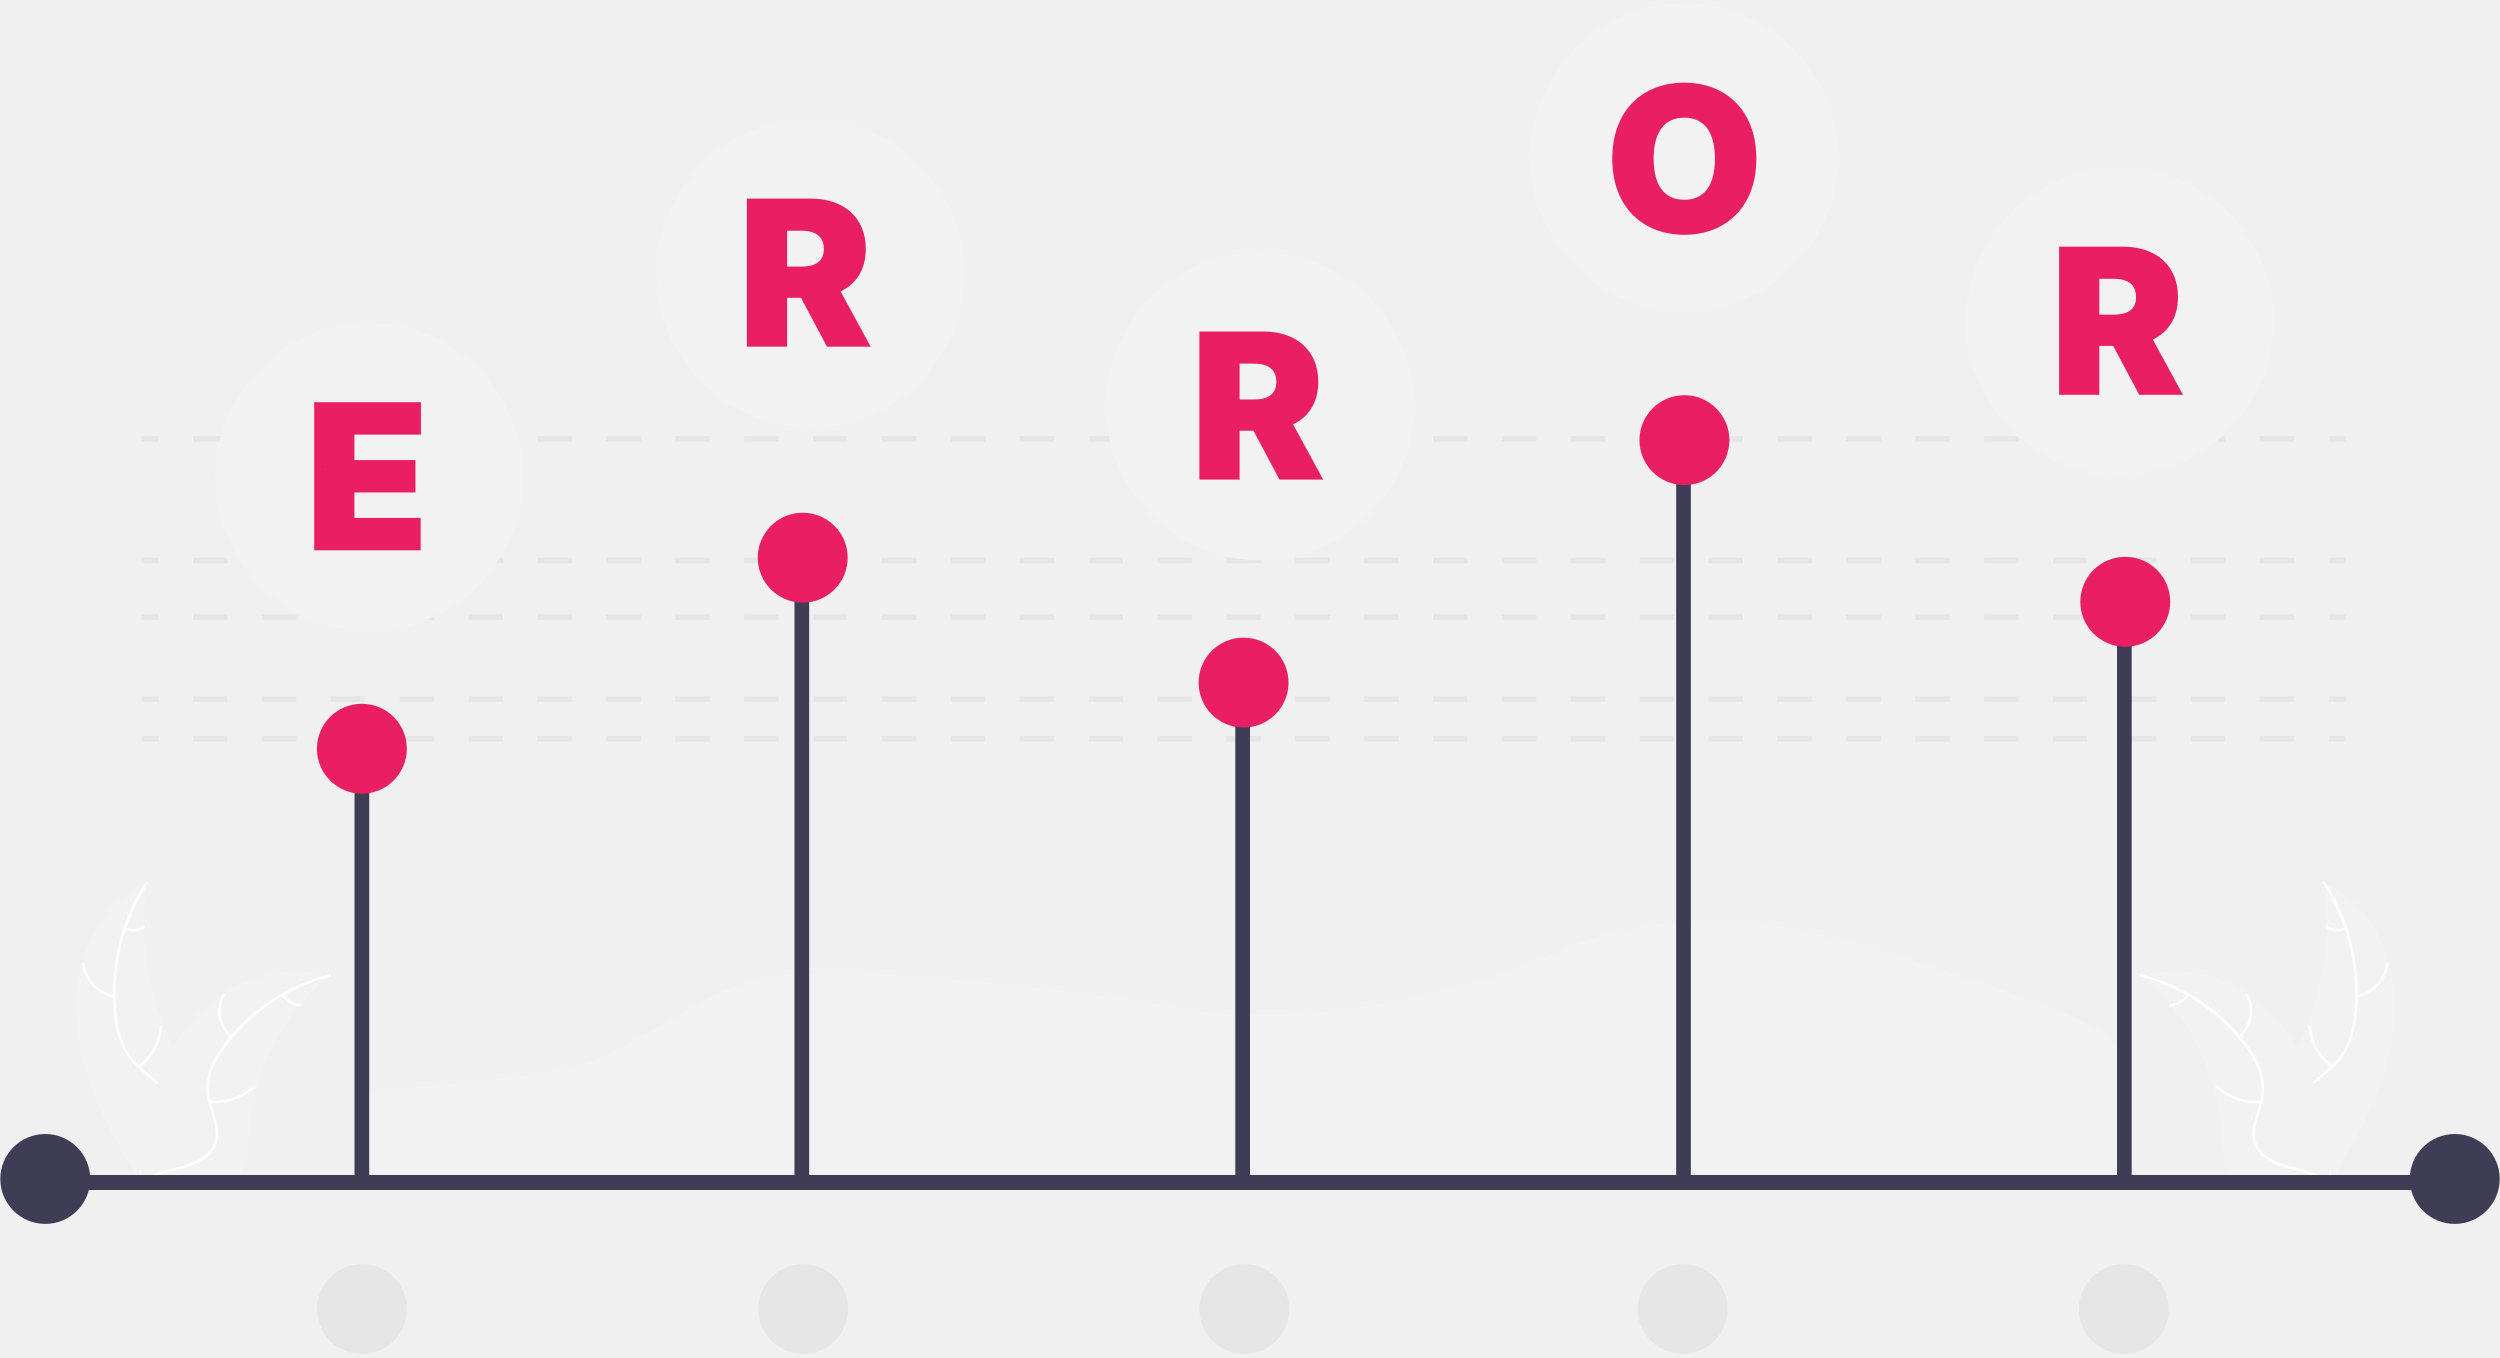
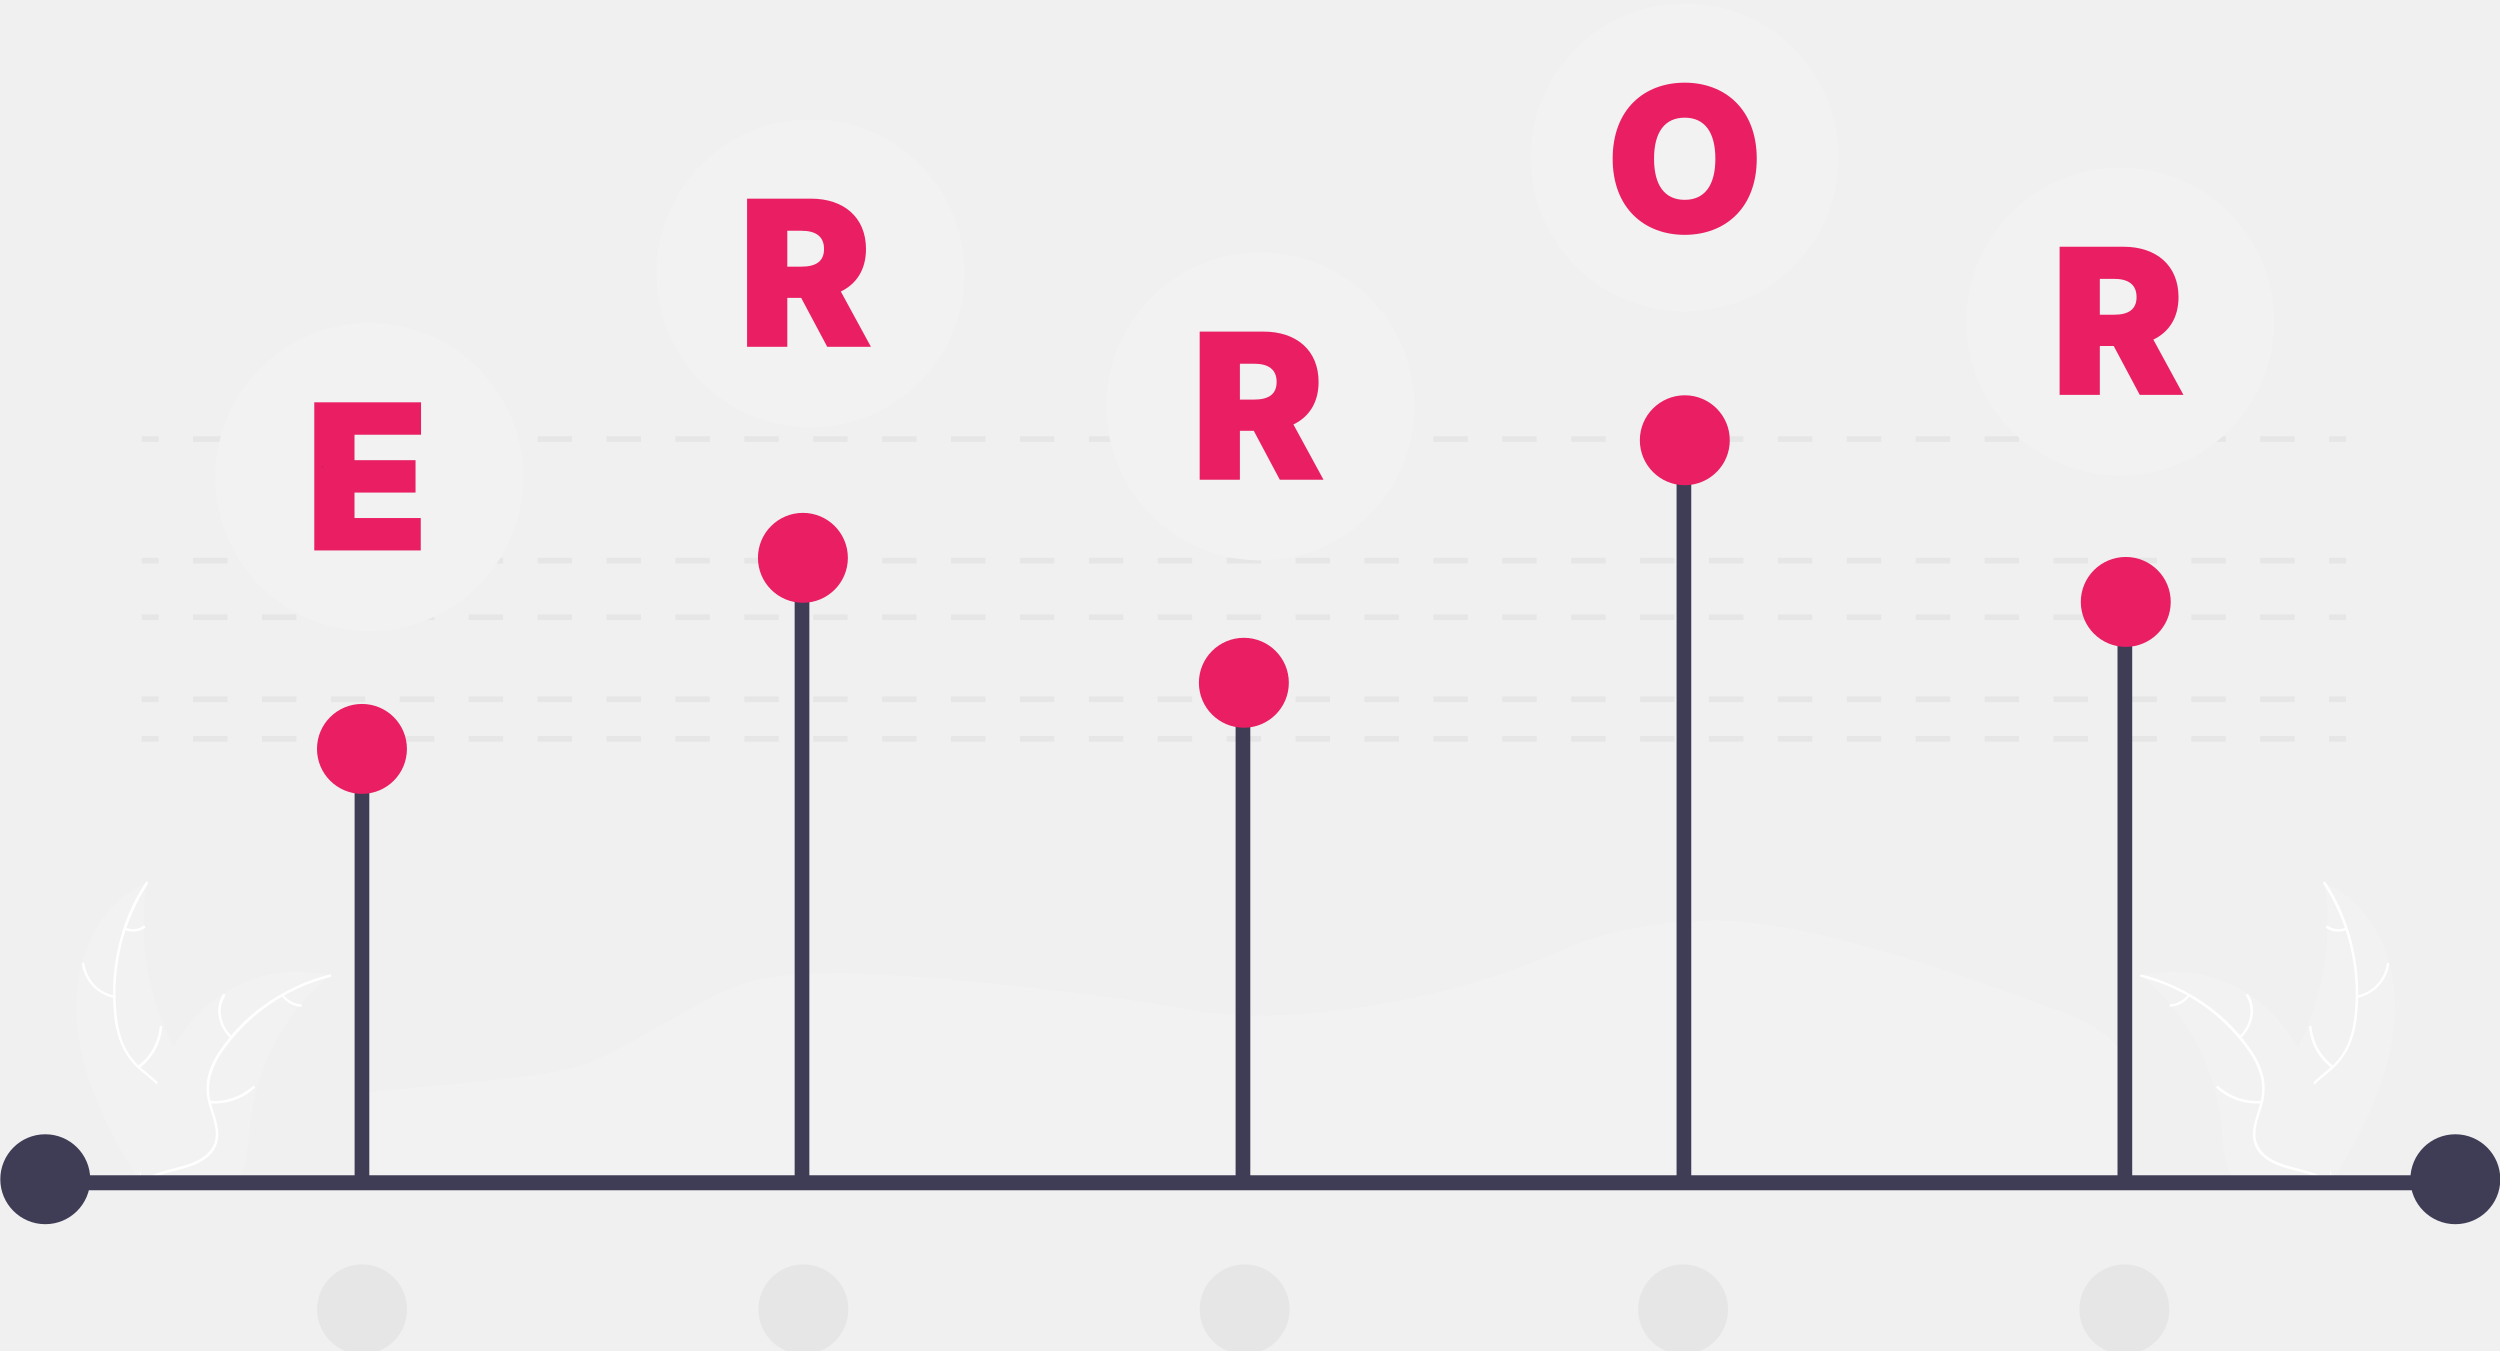
- <svg xmlns="http://www.w3.org/2000/svg" width="442" height="240" viewBox="0 0 442 240" fill="none">
+ <svg xmlns="http://www.w3.org/2000/svg" preserveAspectRatio="none meet" width="100%" height="100%" fill="none">
  <g clip-path="url(#clip0_1403_1652)">
    <path d="M63.823 207.705H375.823V188.896C375.823 184.968 371.089 181.102 362.835 178.288L362.751 178.259C357.178 176.293 321.555 162.302 302.286 162.725C292.108 162.948 283.394 164.673 276.386 167.853C254.574 177.754 225.921 181.412 210.783 178.539C197.442 176.006 160.818 171.817 147.285 172.006C128.333 172.267 128.277 175.433 108.823 185.652C101.393 189.551 98.614 190.041 63.823 193.152V207.705Z" fill="#F2F2F2" />
    <path d="M13.524 180.059C12.845 169.969 17.128 159.775 26.005 156.03C24.21 166.426 26.421 177.979 32.121 187.994C34.342 191.895 37.193 196.06 36.586 200.136C36.209 202.672 34.483 204.685 32.375 205.996C30.267 207.307 27.783 208.007 25.329 208.694L24.905 209.139C19.073 200.106 14.203 190.15 13.524 180.059Z" fill="#F2F2F2" />
    <path d="M26.136 156.215C21.733 162.992 19.778 171.069 20.592 179.109C20.727 180.946 21.138 182.752 21.812 184.465C22.549 186.182 23.68 187.701 25.113 188.901C26.439 190.056 27.91 191.102 28.972 192.52C29.496 193.212 29.875 194.002 30.087 194.843C30.299 195.685 30.338 196.561 30.204 197.418C29.894 199.449 28.843 201.146 27.751 202.761C26.538 204.554 25.247 206.393 25.027 208.7C25 208.98 24.553 208.861 24.58 208.582C24.963 204.568 28.348 202.128 29.485 198.473C29.795 197.589 29.9 196.648 29.794 195.718C29.688 194.788 29.372 193.895 28.872 193.104C27.882 191.605 26.366 190.524 25.014 189.365C23.599 188.209 22.448 186.764 21.639 185.126C20.883 183.441 20.404 181.645 20.22 179.808C19.761 175.845 19.949 171.835 20.777 167.933C21.662 163.639 23.36 159.553 25.779 155.896C25.927 155.673 26.283 155.993 26.136 156.215V156.215Z" fill="white" />
    <path d="M20.195 176.408C18.735 176.122 17.4 175.388 16.377 174.309C15.353 173.229 14.692 171.857 14.484 170.383C14.452 170.097 14.898 170.096 14.93 170.383C15.121 171.755 15.737 173.033 16.692 174.036C17.647 175.04 18.892 175.719 20.253 175.978C20.282 175.982 20.309 175.991 20.334 176.005C20.359 176.019 20.381 176.038 20.399 176.061C20.416 176.084 20.429 176.11 20.437 176.137C20.444 176.165 20.446 176.194 20.442 176.223C20.439 176.251 20.429 176.279 20.415 176.303C20.4 176.328 20.381 176.35 20.358 176.367C20.335 176.384 20.308 176.397 20.28 176.404C20.253 176.411 20.224 176.413 20.195 176.408Z" fill="white" />
    <path d="M24.374 188.393C25.463 187.581 26.369 186.547 27.03 185.36C27.691 184.173 28.094 182.86 28.211 181.506C28.239 181.227 28.685 181.346 28.658 181.624C28.533 183.033 28.111 184.399 27.42 185.632C26.729 186.865 25.785 187.938 24.649 188.78C24.431 188.939 24.158 188.551 24.374 188.393Z" fill="white" />
    <path d="M22.182 163.969C22.692 164.188 23.248 164.273 23.8 164.216C24.351 164.16 24.879 163.963 25.333 163.645C25.548 163.483 25.821 163.872 25.608 164.033C25.105 164.382 24.522 164.598 23.913 164.662C23.304 164.726 22.689 164.636 22.125 164.399C22.066 164.382 22.015 164.346 21.98 164.296C21.944 164.246 21.927 164.186 21.93 164.125C21.934 164.097 21.944 164.07 21.96 164.047C21.975 164.023 21.996 164.003 22.02 163.988C22.044 163.974 22.071 163.964 22.099 163.961C22.127 163.958 22.156 163.96 22.182 163.969H22.182Z" fill="white" />
    <path d="M58.39 172.47C58.259 172.576 58.128 172.681 57.998 172.79C56.253 174.214 54.645 175.797 53.195 177.52C53.081 177.651 52.967 177.786 52.857 177.92C49.387 182.166 46.848 187.094 45.402 192.383C44.809 194.54 44.393 196.742 44.158 198.966C43.828 202.069 43.725 205.493 42.392 208.085C42.257 208.356 42.103 208.618 41.931 208.867L25.565 209.698C25.524 209.681 25.484 209.668 25.443 209.651L24.795 209.714C24.799 209.596 24.806 209.475 24.81 209.357C24.812 209.288 24.817 209.22 24.819 209.151C24.822 209.106 24.824 209.06 24.824 209.018C24.825 209.003 24.826 208.988 24.827 208.976C24.827 208.935 24.831 208.896 24.831 208.858C24.867 208.177 24.906 207.496 24.953 206.814C24.952 206.811 24.952 206.811 24.955 206.807C25.236 201.681 26.167 196.612 27.725 191.72C27.773 191.578 27.82 191.431 27.876 191.288C28.602 189.168 29.521 187.119 30.622 185.167C31.224 184.111 31.886 183.09 32.605 182.11C34.467 179.586 36.771 177.419 39.405 175.715C42.093 173.925 45.118 172.702 48.296 172.122C51.473 171.543 54.736 171.618 57.883 172.344C58.053 172.385 58.219 172.426 58.39 172.47Z" fill="#F2F2F2" />
    <path d="M58.393 172.681C50.721 174.61 43.995 179.223 39.432 185.685C38.431 187.061 37.681 188.604 37.22 190.242C36.817 191.945 36.883 193.725 37.41 195.394C37.871 197.016 38.528 198.648 38.595 200.299C38.632 201.107 38.477 201.912 38.143 202.648C37.809 203.385 37.306 204.031 36.674 204.536C35.153 205.8 33.182 206.377 31.225 206.873C29.052 207.423 26.782 207.959 25.171 209.473C24.975 209.656 24.654 209.303 24.849 209.119C27.652 206.485 32.141 206.78 35.391 204.856C36.908 203.958 38.093 202.56 38.147 200.656C38.194 198.99 37.519 197.307 37.038 195.666C36.501 194.036 36.372 192.3 36.661 190.609C37.031 188.946 37.714 187.368 38.675 185.96C40.758 182.799 43.396 180.041 46.461 177.82C50.009 175.228 54.018 173.334 58.274 172.239C58.542 172.169 58.659 172.612 58.393 172.681H58.393Z" fill="white" />
    <path d="M40.742 183.519C38.467 181.368 37.898 178.056 39.399 175.782C39.547 175.558 39.941 175.826 39.793 176.051C38.387 178.181 38.931 181.237 41.057 183.247C41.28 183.459 40.964 183.729 40.742 183.519Z" fill="white" />
    <path d="M37.07 194.587C38.45 194.691 39.837 194.514 41.147 194.066C42.457 193.618 43.662 192.909 44.689 191.981C44.885 191.798 45.207 192.152 45.011 192.334C43.94 193.297 42.684 194.033 41.319 194.496C39.955 194.96 38.511 195.141 37.075 195.029C36.785 195.011 36.782 194.569 37.07 194.587Z" fill="white" />
    <path d="M50.138 175.837C50.482 176.317 50.927 176.715 51.443 177.002C51.958 177.29 52.531 177.46 53.119 177.502C53.408 177.515 53.411 177.957 53.124 177.944C52.474 177.896 51.842 177.707 51.272 177.39C50.701 177.073 50.207 176.636 49.823 176.109C49.782 176.068 49.758 176.012 49.758 175.954C49.757 175.895 49.779 175.839 49.819 175.796C49.867 175.761 49.927 175.746 49.987 175.753C50.046 175.761 50.1 175.791 50.138 175.837Z" fill="white" />
    <path d="M423.283 180.059C423.962 169.969 419.679 159.775 410.802 156.03C412.597 166.426 410.386 177.979 404.685 187.994C402.465 191.895 399.614 196.06 400.221 200.136C400.598 202.672 402.323 204.685 404.432 205.996C406.54 207.307 409.024 208.007 411.478 208.694L411.902 209.139C417.734 200.106 422.604 190.15 423.283 180.059Z" fill="#F2F2F2" />
    <path d="M410.672 156.215C415.074 162.992 417.029 171.069 416.215 179.109C416.081 180.946 415.669 182.752 414.995 184.465C414.258 186.182 413.127 187.701 411.695 188.901C410.369 190.056 408.897 191.102 407.835 192.52C407.311 193.212 406.932 194.002 406.72 194.843C406.509 195.685 406.469 196.561 406.603 197.418C406.913 199.449 407.965 201.146 409.057 202.761C410.269 204.554 411.561 206.393 411.781 208.7C411.807 208.98 412.254 208.861 412.227 208.582C411.845 204.568 408.46 202.128 407.322 198.473C407.013 197.589 406.907 196.648 407.013 195.718C407.12 194.788 407.435 193.895 407.936 193.104C408.925 191.605 410.442 190.524 411.793 189.365C413.208 188.209 414.359 186.764 415.168 185.126C415.924 183.441 416.404 181.645 416.587 179.808C417.046 175.845 416.858 171.835 416.03 167.933C415.145 163.639 413.447 159.553 411.028 155.896C410.88 155.673 410.524 155.993 410.672 156.215V156.215Z" fill="white" />
    <path d="M416.611 176.408C418.072 176.122 419.406 175.388 420.43 174.309C421.453 173.229 422.115 171.857 422.323 170.383C422.355 170.097 421.908 170.096 421.876 170.383C421.685 171.755 421.069 173.033 420.114 174.036C419.16 175.04 417.914 175.719 416.554 175.978C416.525 175.982 416.497 175.991 416.472 176.005C416.447 176.019 416.425 176.038 416.408 176.061C416.39 176.084 416.377 176.11 416.37 176.137C416.362 176.165 416.36 176.194 416.364 176.223C416.368 176.251 416.378 176.279 416.392 176.303C416.407 176.328 416.426 176.35 416.449 176.367C416.472 176.384 416.498 176.397 416.526 176.404C416.554 176.411 416.583 176.413 416.611 176.408Z" fill="white" />
    <path d="M412.433 188.393C411.343 187.581 410.438 186.547 409.777 185.36C409.115 184.173 408.713 182.86 408.596 181.506C408.568 181.227 408.121 181.346 408.149 181.624C408.273 183.033 408.695 184.399 409.386 185.632C410.077 186.865 411.022 187.938 412.158 188.78C412.375 188.939 412.649 188.551 412.433 188.393Z" fill="white" />
    <path d="M414.624 163.969C414.115 164.188 413.558 164.273 413.007 164.216C412.455 164.16 411.927 163.963 411.473 163.645C411.259 163.483 410.985 163.872 411.198 164.033C411.701 164.382 412.284 164.598 412.893 164.662C413.502 164.726 414.117 164.636 414.682 164.399C414.74 164.382 414.791 164.346 414.827 164.296C414.862 164.246 414.88 164.186 414.876 164.125C414.872 164.097 414.862 164.07 414.846 164.047C414.831 164.023 414.81 164.003 414.786 163.988C414.762 163.974 414.735 163.964 414.707 163.961C414.679 163.958 414.651 163.96 414.624 163.969H414.624Z" fill="white" />
    <path d="M378.417 172.471C378.548 172.576 378.678 172.681 378.808 172.79C380.553 174.214 382.161 175.797 383.612 177.52C383.726 177.651 383.84 177.786 383.95 177.92C387.419 182.167 389.959 187.094 391.404 192.383C391.997 194.54 392.413 196.742 392.649 198.966C392.979 202.069 393.082 205.493 394.414 208.085C394.55 208.356 394.704 208.618 394.876 208.867L411.242 209.698C411.283 209.681 411.323 209.668 411.364 209.651L412.012 209.714C412.008 209.596 412.001 209.475 411.997 209.357C411.995 209.288 411.989 209.22 411.987 209.151C411.985 209.106 411.982 209.06 411.983 209.018C411.982 209.003 411.981 208.988 411.979 208.976C411.98 208.935 411.976 208.896 411.975 208.858C411.94 208.177 411.901 207.496 411.854 206.814C411.855 206.811 411.855 206.811 411.852 206.807C411.57 201.681 410.64 196.612 409.082 191.72C409.034 191.578 408.987 191.431 408.931 191.288C408.205 189.168 407.285 187.119 406.185 185.167C405.583 184.111 404.921 183.09 404.202 182.11C402.339 179.586 400.036 177.419 397.402 175.715C394.714 173.925 391.688 172.702 388.511 172.122C385.333 171.543 382.071 171.618 378.924 172.344C378.754 172.385 378.588 172.426 378.417 172.471Z" fill="#F2F2F2" />
    <path d="M378.414 172.681C386.086 174.61 392.812 179.223 397.375 185.685C398.376 187.061 399.126 188.604 399.587 190.242C399.99 191.945 399.924 193.725 399.397 195.394C398.936 197.016 398.279 198.648 398.212 200.299C398.175 201.107 398.33 201.912 398.664 202.648C398.998 203.385 399.501 204.031 400.133 204.536C401.654 205.8 403.625 206.377 405.582 206.873C407.755 207.423 410.025 207.959 411.636 209.473C411.832 209.656 412.153 209.303 411.958 209.119C409.155 206.485 404.666 206.78 401.416 204.856C399.899 203.958 398.714 202.56 398.66 200.656C398.613 198.99 399.288 197.307 399.769 195.666C400.306 194.036 400.435 192.3 400.146 190.609C399.776 188.946 399.093 187.368 398.132 185.96C396.049 182.799 393.411 180.041 390.346 177.82C386.798 175.228 382.789 173.334 378.533 172.239C378.265 172.169 378.148 172.612 378.414 172.681Z" fill="white" />
    <path d="M396.066 183.519C398.34 181.368 398.909 178.056 397.408 175.782C397.26 175.558 396.866 175.826 397.014 176.051C398.42 178.181 397.876 181.237 395.75 183.247C395.527 183.459 395.843 183.729 396.066 183.519Z" fill="white" />
    <path d="M399.737 194.587C398.356 194.691 396.969 194.514 395.659 194.066C394.35 193.618 393.145 192.909 392.117 191.981C391.921 191.798 391.6 192.152 391.795 192.334C392.867 193.297 394.123 194.033 395.487 194.496C396.851 194.96 398.296 195.141 399.732 195.029C400.022 195.011 400.025 194.569 399.737 194.587Z" fill="white" />
    <path d="M386.669 175.837C386.325 176.317 385.879 176.715 385.364 177.002C384.849 177.29 384.276 177.46 383.687 177.502C383.398 177.515 383.395 177.957 383.683 177.944C384.333 177.896 384.965 177.707 385.535 177.39C386.105 177.073 386.6 176.636 386.984 176.109C387.025 176.068 387.048 176.012 387.049 175.954C387.05 175.895 387.028 175.839 386.987 175.796C386.939 175.761 386.879 175.746 386.82 175.753C386.761 175.761 386.707 175.791 386.669 175.837Z" fill="white" />
    <path d="M28.034 130.104H25.034V131.104H28.034V130.104Z" fill="#E6E6E6" />
    <path d="M405.601 131.104H399.511V130.104H405.601V131.104ZM393.421 131.104H387.331V130.104H393.421V131.104ZM381.242 131.104H375.152V130.104H381.242V131.104ZM369.062 131.104H362.972V130.104H369.062V131.104ZM356.883 131.104H350.793V130.104H356.883V131.104ZM344.703 131.104H338.613V130.104H344.703V131.104ZM332.523 131.104H326.434V130.104H332.523V131.104ZM320.344 131.104H314.254V130.104H320.344L320.344 131.104ZM308.164 131.104H302.075V130.104H308.164V131.104ZM295.985 131.104H289.895V130.104H295.985V131.104ZM283.805 131.104H277.715V130.104H283.805V131.104ZM271.626 131.104H265.536V130.104H271.626V131.104ZM259.446 131.104H253.356V130.104H259.446V131.104ZM247.266 131.104H241.177V130.104H247.266V131.104ZM235.087 131.104H228.997V130.104H235.087V131.104ZM222.907 131.104H216.818V130.104H222.907V131.104ZM210.728 131.104H204.638V130.104H210.728V131.104ZM198.548 131.104H192.458V130.104H198.548V131.104ZM186.369 131.104H180.279V130.104H186.369V131.104ZM174.189 131.104H168.099V130.104H174.189V131.104ZM162.01 131.104H155.92V130.104H162.01V131.104ZM149.83 131.104H143.74V130.104H149.83V131.104ZM137.65 131.104H131.561V130.104H137.65V131.104ZM125.471 131.104H119.381V130.104H125.471L125.471 131.104ZM113.291 131.104H107.202V130.104H113.291V131.104ZM101.112 131.104H95.022V130.104H101.112V131.104ZM88.932 131.104H82.842V130.104H88.932V131.104ZM76.753 131.104H70.663V130.104H76.753V131.104ZM64.573 131.104H58.483V130.104H64.573V131.104ZM52.393 131.104H46.304V130.104H52.393V131.104ZM40.214 131.104H34.124V130.104H40.214V131.104Z" fill="#E6E6E6" />
    <path d="M414.69 130.104H411.69V131.104H414.69V130.104Z" fill="#E6E6E6" />
    <path d="M28.034 123.104H25.034V124.104H28.034V123.104Z" fill="#E6E6E6" />
    <path d="M405.601 124.104H399.511V123.104H405.601V124.104ZM393.421 124.104H387.331V123.104H393.421V124.104ZM381.242 124.104H375.152V123.104H381.242V124.104ZM369.062 124.104H362.972V123.104H369.062V124.104ZM356.883 124.104H350.793V123.104H356.883V124.104ZM344.703 124.104H338.613V123.104H344.703V124.104ZM332.523 124.104H326.434V123.104H332.523V124.104ZM320.344 124.104H314.254V123.104H320.344L320.344 124.104ZM308.164 124.104H302.075V123.104H308.164V124.104ZM295.985 124.104H289.895V123.104H295.985V124.104ZM283.805 124.104H277.715V123.104H283.805V124.104ZM271.626 124.104H265.536V123.104H271.626V124.104ZM259.446 124.104H253.356V123.104H259.446V124.104ZM247.266 124.104H241.177V123.104H247.266V124.104ZM235.087 124.104H228.997V123.104H235.087V124.104ZM222.907 124.104H216.818V123.104H222.907V124.104ZM210.728 124.104H204.638V123.104H210.728V124.104ZM198.548 124.104H192.458V123.104H198.548V124.104ZM186.369 124.104H180.279V123.104H186.369V124.104ZM174.189 124.104H168.099V123.104H174.189V124.104ZM162.01 124.104H155.92V123.104H162.01V124.104ZM149.83 124.104H143.74V123.104H149.83V124.104ZM137.65 124.104H131.561V123.104H137.65V124.104ZM125.471 124.104H119.381V123.104H125.471L125.471 124.104ZM113.291 124.104H107.202V123.104H113.291V124.104ZM101.112 124.104H95.022V123.104H101.112V124.104ZM88.932 124.104H82.842V123.104H88.932V124.104ZM76.753 124.104H70.663V123.104H76.753V124.104ZM64.573 124.104H58.483V123.104H64.573V124.104ZM52.393 124.104H46.304V123.104H52.393V124.104ZM40.214 124.104H34.124V123.104H40.214V124.104Z" fill="#E6E6E6" />
    <path d="M414.69 123.104H411.69V124.104H414.69V123.104Z" fill="#E6E6E6" />
    <path d="M28.034 108.604H25.034V109.604H28.034V108.604Z" fill="#E6E6E6" />
    <path d="M405.601 109.604H399.511V108.604H405.601V109.604ZM393.421 109.604H387.331V108.604H393.421V109.604ZM381.242 109.604H375.152V108.604H381.242V109.604ZM369.062 109.604H362.972V108.604H369.062V109.604ZM356.883 109.604H350.793V108.604H356.883V109.604ZM344.703 109.604H338.613V108.604H344.703V109.604ZM332.523 109.604H326.434V108.604H332.523V109.604ZM320.344 109.604H314.254V108.604H320.344L320.344 109.604ZM308.164 109.604H302.075V108.604H308.164V109.604ZM295.985 109.604H289.895V108.604H295.985V109.604ZM283.805 109.604H277.715V108.604H283.805V109.604ZM271.626 109.604H265.536V108.604H271.626V109.604ZM259.446 109.604H253.356V108.604H259.446V109.604ZM247.266 109.604H241.177V108.604H247.266V109.604ZM235.087 109.604H228.997V108.604H235.087V109.604ZM222.907 109.604H216.818V108.604H222.907V109.604ZM210.728 109.604H204.638V108.604H210.728V109.604ZM198.548 109.604H192.458V108.604H198.548V109.604ZM186.369 109.604H180.279V108.604H186.369V109.604ZM174.189 109.604H168.099V108.604H174.189V109.604ZM162.01 109.604H155.92V108.604H162.01V109.604ZM149.83 109.604H143.74V108.604H149.83V109.604ZM137.65 109.604H131.561V108.604H137.65V109.604ZM125.471 109.604H119.381V108.604H125.471L125.471 109.604ZM113.291 109.604H107.202V108.604H113.291V109.604ZM101.112 109.604H95.022V108.604H101.112V109.604ZM88.932 109.604H82.842V108.604H88.932V109.604ZM76.753 109.604H70.663V108.604H76.753V109.604ZM64.573 109.604H58.483V108.604H64.573V109.604ZM52.393 109.604H46.304V108.604H52.393V109.604ZM40.214 109.604H34.124V108.604H40.214V109.604Z" fill="#E6E6E6" />
    <path d="M414.69 108.604H411.69V109.604H414.69V108.604Z" fill="#E6E6E6" />
    <path d="M28.034 98.605H25.034V99.605H28.034V98.605Z" fill="#E6E6E6" />
    <path d="M405.601 99.605H399.511V98.605H405.601V99.605ZM393.421 99.605H387.331V98.605H393.421V99.605ZM381.242 99.605H375.152V98.605H381.242V99.605ZM369.062 99.605H362.972V98.605H369.062V99.605ZM356.883 99.605H350.793V98.605H356.883V99.605ZM344.703 99.605H338.613V98.605H344.703V99.605ZM332.523 99.605H326.434V98.605H332.523V99.605ZM320.344 99.605H314.254V98.605H320.344L320.344 99.605ZM308.164 99.605H302.075V98.605H308.164V99.605ZM295.985 99.605H289.895V98.605H295.985V99.605ZM283.805 99.605H277.715V98.605H283.805V99.605ZM271.626 99.605H265.536V98.605H271.626V99.605ZM259.446 99.605H253.356V98.605H259.446V99.605ZM247.266 99.605H241.177V98.605H247.266V99.605ZM235.087 99.605H228.997V98.605H235.087V99.605ZM222.907 99.605H216.818V98.605H222.907V99.605ZM210.728 99.605H204.638V98.605H210.728V99.605ZM198.548 99.605H192.458V98.605H198.548V99.605ZM186.369 99.605H180.279V98.605H186.369V99.605ZM174.189 99.605H168.099V98.605H174.189V99.605ZM162.01 99.605H155.92V98.605H162.01V99.605ZM149.83 99.605H143.74V98.605H149.83V99.605ZM137.65 99.605H131.561V98.605H137.65V99.605ZM125.471 99.605H119.381V98.605H125.471L125.471 99.605ZM113.291 99.605H107.202V98.605H113.291V99.605ZM101.112 99.605H95.022V98.605H101.112V99.605ZM88.932 99.605H82.842V98.605H88.932V99.605ZM76.753 99.605H70.663V98.605H76.753V99.605ZM64.573 99.605H58.483V98.605H64.573V99.605ZM52.393 99.605H46.304V98.605H52.393V99.605ZM40.214 99.605H34.124V98.605H40.214V99.605Z" fill="#E6E6E6" />
    <path d="M414.69 98.605H411.69V99.605H414.69V98.605Z" fill="#E6E6E6" />
    <path d="M28.034 77.105H25.034V78.105H28.034V77.105Z" fill="#E6E6E6" />
    <path d="M405.601 78.105H399.511V77.105H405.601V78.105ZM393.421 78.105H387.331V77.105H393.421V78.105ZM381.242 78.105H375.152V77.105H381.242V78.105ZM369.062 78.105H362.972V77.105H369.062V78.105ZM356.883 78.105H350.793V77.105H356.883V78.105ZM344.703 78.105H338.613V77.105H344.703V78.105ZM332.523 78.105H326.434V77.105H332.523V78.105ZM320.344 78.105H314.254V77.105H320.344L320.344 78.105ZM308.164 78.105H302.075V77.105H308.164V78.105ZM295.985 78.105H289.895V77.105H295.985V78.105ZM283.805 78.105H277.715V77.105H283.805V78.105ZM271.626 78.105H265.536V77.105H271.626V78.105ZM259.446 78.105H253.356V77.105H259.446V78.105ZM247.266 78.105H241.177V77.105H247.266V78.105ZM235.087 78.105H228.997V77.105H235.087V78.105ZM222.907 78.105H216.818V77.105H222.907V78.105ZM210.728 78.105H204.638V77.105H210.728V78.105ZM198.548 78.105H192.458V77.105H198.548V78.105ZM186.369 78.105H180.279V77.105H186.369V78.105ZM174.189 78.105H168.099V77.105H174.189V78.105ZM162.01 78.105H155.92V77.105H162.01V78.105ZM149.83 78.105H143.74V77.105H149.83V78.105ZM137.65 78.105H131.561V77.105H137.65V78.105ZM125.471 78.105H119.381V77.105H125.471L125.471 78.105ZM113.291 78.105H107.202V77.105H113.291V78.105ZM101.112 78.105H95.022V77.105H101.112V78.105ZM88.932 78.105H82.842V77.105H88.932V78.105ZM76.753 78.105H70.663V77.105H76.753V78.105ZM64.573 78.105H58.483V77.105H64.573V78.105ZM52.393 78.105H46.304V77.105H52.393V78.105ZM40.214 78.105H34.124V77.105H40.214V78.105Z" fill="#E6E6E6" />
    <path d="M414.69 77.105H411.69V78.105H414.69V77.105Z" fill="#E6E6E6" />
    <path d="M170.487 48.331C170.487 53.714 168.891 58.976 165.9 63.452C162.91 67.927 158.659 71.416 153.685 73.476C148.712 75.536 143.24 76.075 137.96 75.025C132.68 73.975 127.831 71.382 124.024 67.576C120.218 63.77 117.626 58.92 116.576 53.64C115.526 48.361 116.065 42.888 118.125 37.915C120.185 32.942 123.673 28.691 128.149 25.7C132.625 22.71 137.887 21.113 143.27 21.113C146.849 21.098 150.395 21.791 153.704 23.153C157.014 24.515 160.02 26.519 162.551 29.05C165.081 31.58 167.086 34.587 168.448 37.896C169.81 41.206 170.503 44.752 170.487 48.331Z" fill="#F2F2F2" />
    <path d="M374.769 84.047C389.801 84.047 401.986 71.862 401.986 56.83C401.986 41.799 389.801 29.613 374.769 29.613C359.737 29.613 347.552 41.799 347.552 56.83C347.552 71.862 359.737 84.047 374.769 84.047Z" fill="#F2F2F2" />
    <path d="M324.987 27.879C324.978 33.262 323.372 38.521 320.373 42.992C317.375 47.462 313.118 50.943 308.141 52.994C303.164 55.045 297.691 55.575 292.413 54.515C287.135 53.456 282.29 50.855 278.49 47.042C274.691 43.228 272.107 38.374 271.066 33.093C270.026 27.811 270.574 22.34 272.643 17.37C274.712 12.401 278.208 8.156 282.689 5.173C287.17 2.191 292.435 0.604 297.818 0.613C301.395 0.61 304.937 1.314 308.241 2.685C311.545 4.055 314.546 6.065 317.07 8.598C319.595 11.132 321.594 14.14 322.953 17.448C324.311 20.757 325.003 24.302 324.987 27.879Z" fill="#F2F2F2" />
    <path d="M222.77 99.047C237.801 99.047 249.987 86.862 249.987 71.83C249.987 56.799 237.801 44.613 222.77 44.613C207.738 44.613 195.553 56.799 195.553 71.83C195.553 86.862 207.738 99.047 222.77 99.047Z" fill="#F2F2F2" />
    <path d="M65.27 111.547C80.302 111.547 92.487 99.362 92.487 84.33C92.487 69.299 80.302 57.113 65.27 57.113C50.238 57.113 38.053 69.299 38.053 84.33C38.053 99.362 50.238 111.547 65.27 111.547Z" fill="#F2F2F2" />
    <path d="M55.553 97.295H74.371V91.567H62.661V87.067H73.45V81.34H62.661V76.84H74.422V71.113H55.553V97.295Z" fill="#E91E63" />
    <path d="M132.053 61.295H139.161V52.653H141.615L146.217 61.295H153.939L148.621 51.528C151.408 50.186 153.07 47.642 153.07 44.011C153.07 38.437 149.171 35.113 143.354 35.113H132.053V61.295ZM139.161 47.13V40.789H141.666C144.159 40.789 145.655 41.761 145.655 44.011C145.655 46.248 144.159 47.13 141.666 47.13H139.161Z" fill="#E91E63" />
    <path d="M212.053 84.795H219.161V76.153H221.615L226.217 84.795H233.939L228.621 75.028C231.408 73.686 233.07 71.141 233.07 67.511C233.07 61.937 229.171 58.613 223.354 58.613H212.053V84.795ZM219.161 70.63V64.289H221.666C224.159 64.289 225.655 65.261 225.655 67.511C225.655 69.748 224.159 70.63 221.666 70.63H219.161Z" fill="#E91E63" />
    <path d="M364.052 69.795H371.16V61.153H373.614L378.217 69.795H385.938L380.62 60.028C383.407 58.685 385.069 56.141 385.069 52.511C385.069 46.937 381.17 43.613 375.353 43.613H364.052V69.795ZM371.16 55.63V49.289H373.665C376.158 49.289 377.654 50.261 377.654 52.511C377.654 54.748 376.158 55.63 373.665 55.63H371.16Z" fill="#E91E63" />
    <path d="M310.518 28.062C310.518 19.318 304.893 14.613 297.785 14.613C290.626 14.613 285.052 19.318 285.052 28.062C285.052 36.755 290.626 41.511 297.785 41.511C304.893 41.511 310.518 36.806 310.518 28.062ZM303.205 28.062C303.205 32.767 301.313 35.323 297.785 35.323C294.256 35.323 292.364 32.767 292.364 28.062C292.364 23.358 294.256 20.801 297.785 20.801C301.313 20.801 303.205 23.358 303.205 28.062Z" fill="#E91E63" />
    <path d="M57.086 82.595C57.07 82.55 57.055 82.504 57.039 82.459C57.007 82.487 56.977 82.516 56.942 82.542L57.086 82.595Z" fill="#2F2E41" />
    <path d="M65.278 132.376H62.68V208.527H65.278V132.376Z" fill="#3F3D56" />
    <path d="M143.06 96.81H140.462V208.527H143.06V96.81Z" fill="#3F3D56" />
    <path d="M221.001 120.193H218.403V208.527H221.001V120.193Z" fill="#3F3D56" />
    <path d="M298.943 77.325H296.345V208.527H298.943V77.325Z" fill="#3F3D56" />
    <path d="M376.885 107.203H374.287V208.527H376.885V107.203Z" fill="#3F3D56" />
    <path d="M141.921 106.549C146.31 106.549 149.868 102.991 149.868 98.601C149.868 94.212 146.31 90.653 141.921 90.653C137.531 90.653 133.973 94.212 133.973 98.601C133.973 102.991 137.531 106.549 141.921 106.549Z" fill="#E91E63" />
    <path d="M297.804 85.764C302.194 85.764 305.752 82.206 305.752 77.817C305.752 73.427 302.194 69.869 297.804 69.869C293.415 69.869 289.856 73.427 289.856 77.817C289.856 82.206 293.415 85.764 297.804 85.764Z" fill="#E91E63" />
    <path d="M219.863 128.632C224.252 128.632 227.811 125.074 227.811 120.685C227.811 116.295 224.252 112.737 219.863 112.737C215.473 112.737 211.915 116.295 211.915 120.685C211.915 125.074 215.473 128.632 219.863 128.632Z" fill="#E91E63" />
    <path d="M63.979 140.324C68.369 140.324 71.927 136.765 71.927 132.376C71.927 127.986 68.369 124.428 63.979 124.428C59.59 124.428 56.031 127.986 56.031 132.376C56.031 136.765 59.59 140.324 63.979 140.324Z" fill="#E91E63" />
    <path d="M375.746 114.343C380.135 114.343 383.694 110.785 383.694 106.395C383.694 102.006 380.135 98.447 375.746 98.447C371.356 98.447 367.798 102.006 367.798 106.395C367.798 110.785 371.356 114.343 375.746 114.343Z" fill="#E91E63" />
    <path d="M431.498 207.742H9.552L6.902 209.066C6.902 209.418 7.042 209.755 7.29 210.003C7.539 210.251 7.876 210.391 8.227 210.391H431.498C431.849 210.391 432.186 210.251 432.435 210.003C432.683 209.755 432.823 209.418 432.823 209.066C432.823 208.715 432.683 208.378 432.435 208.13C432.186 207.881 431.849 207.742 431.498 207.742Z" fill="#3F3D56" />
    <path d="M8.001 216.387C12.39 216.387 15.948 212.829 15.948 208.439C15.948 204.05 12.39 200.491 8.001 200.491C3.611 200.491 0.053 204.05 0.053 208.439C0.053 212.829 3.611 216.387 8.001 216.387Z" fill="#3F3D56" />
    <path d="M64.001 239.387C68.39 239.387 71.948 235.829 71.948 231.439C71.948 227.05 68.39 223.491 64.001 223.491C59.611 223.491 56.053 227.05 56.053 231.439C56.053 235.829 59.611 239.387 64.001 239.387Z" fill="#E6E6E6" />
    <path d="M142.001 239.387C146.39 239.387 149.948 235.829 149.948 231.439C149.948 227.05 146.39 223.491 142.001 223.491C137.611 223.491 134.053 227.05 134.053 231.439C134.053 235.829 137.611 239.387 142.001 239.387Z" fill="#E6E6E6" />
    <path d="M220.001 239.387C224.39 239.387 227.948 235.829 227.948 231.439C227.948 227.05 224.39 223.491 220.001 223.491C215.611 223.491 212.053 227.05 212.053 231.439C212.053 235.829 215.611 239.387 220.001 239.387Z" fill="#E6E6E6" />
    <path d="M297.5 239.387C301.889 239.387 305.448 235.829 305.448 231.439C305.448 227.05 301.889 223.491 297.5 223.491C293.11 223.491 289.552 227.05 289.552 231.439C289.552 235.829 293.11 239.387 297.5 239.387Z" fill="#E6E6E6" />
    <path d="M375.5 239.387C379.889 239.387 383.448 235.829 383.448 231.439C383.448 227.05 379.889 223.491 375.5 223.491C371.11 223.491 367.552 227.05 367.552 231.439C367.552 235.829 371.11 239.387 375.5 239.387Z" fill="#E6E6E6" />
    <path d="M434 216.387C438.389 216.387 441.948 212.829 441.948 208.439C441.948 204.05 438.389 200.491 434 200.491C429.61 200.491 426.052 204.05 426.052 208.439C426.052 212.829 429.61 216.387 434 216.387Z" fill="#3F3D56" />
  </g>
  <defs>
    <clipPath id="clip0_1403_1652">
      <rect width="441.895" height="238.774" fill="white" transform="translate(0.0527344 0.613159)" />
    </clipPath>
  </defs>
</svg>
